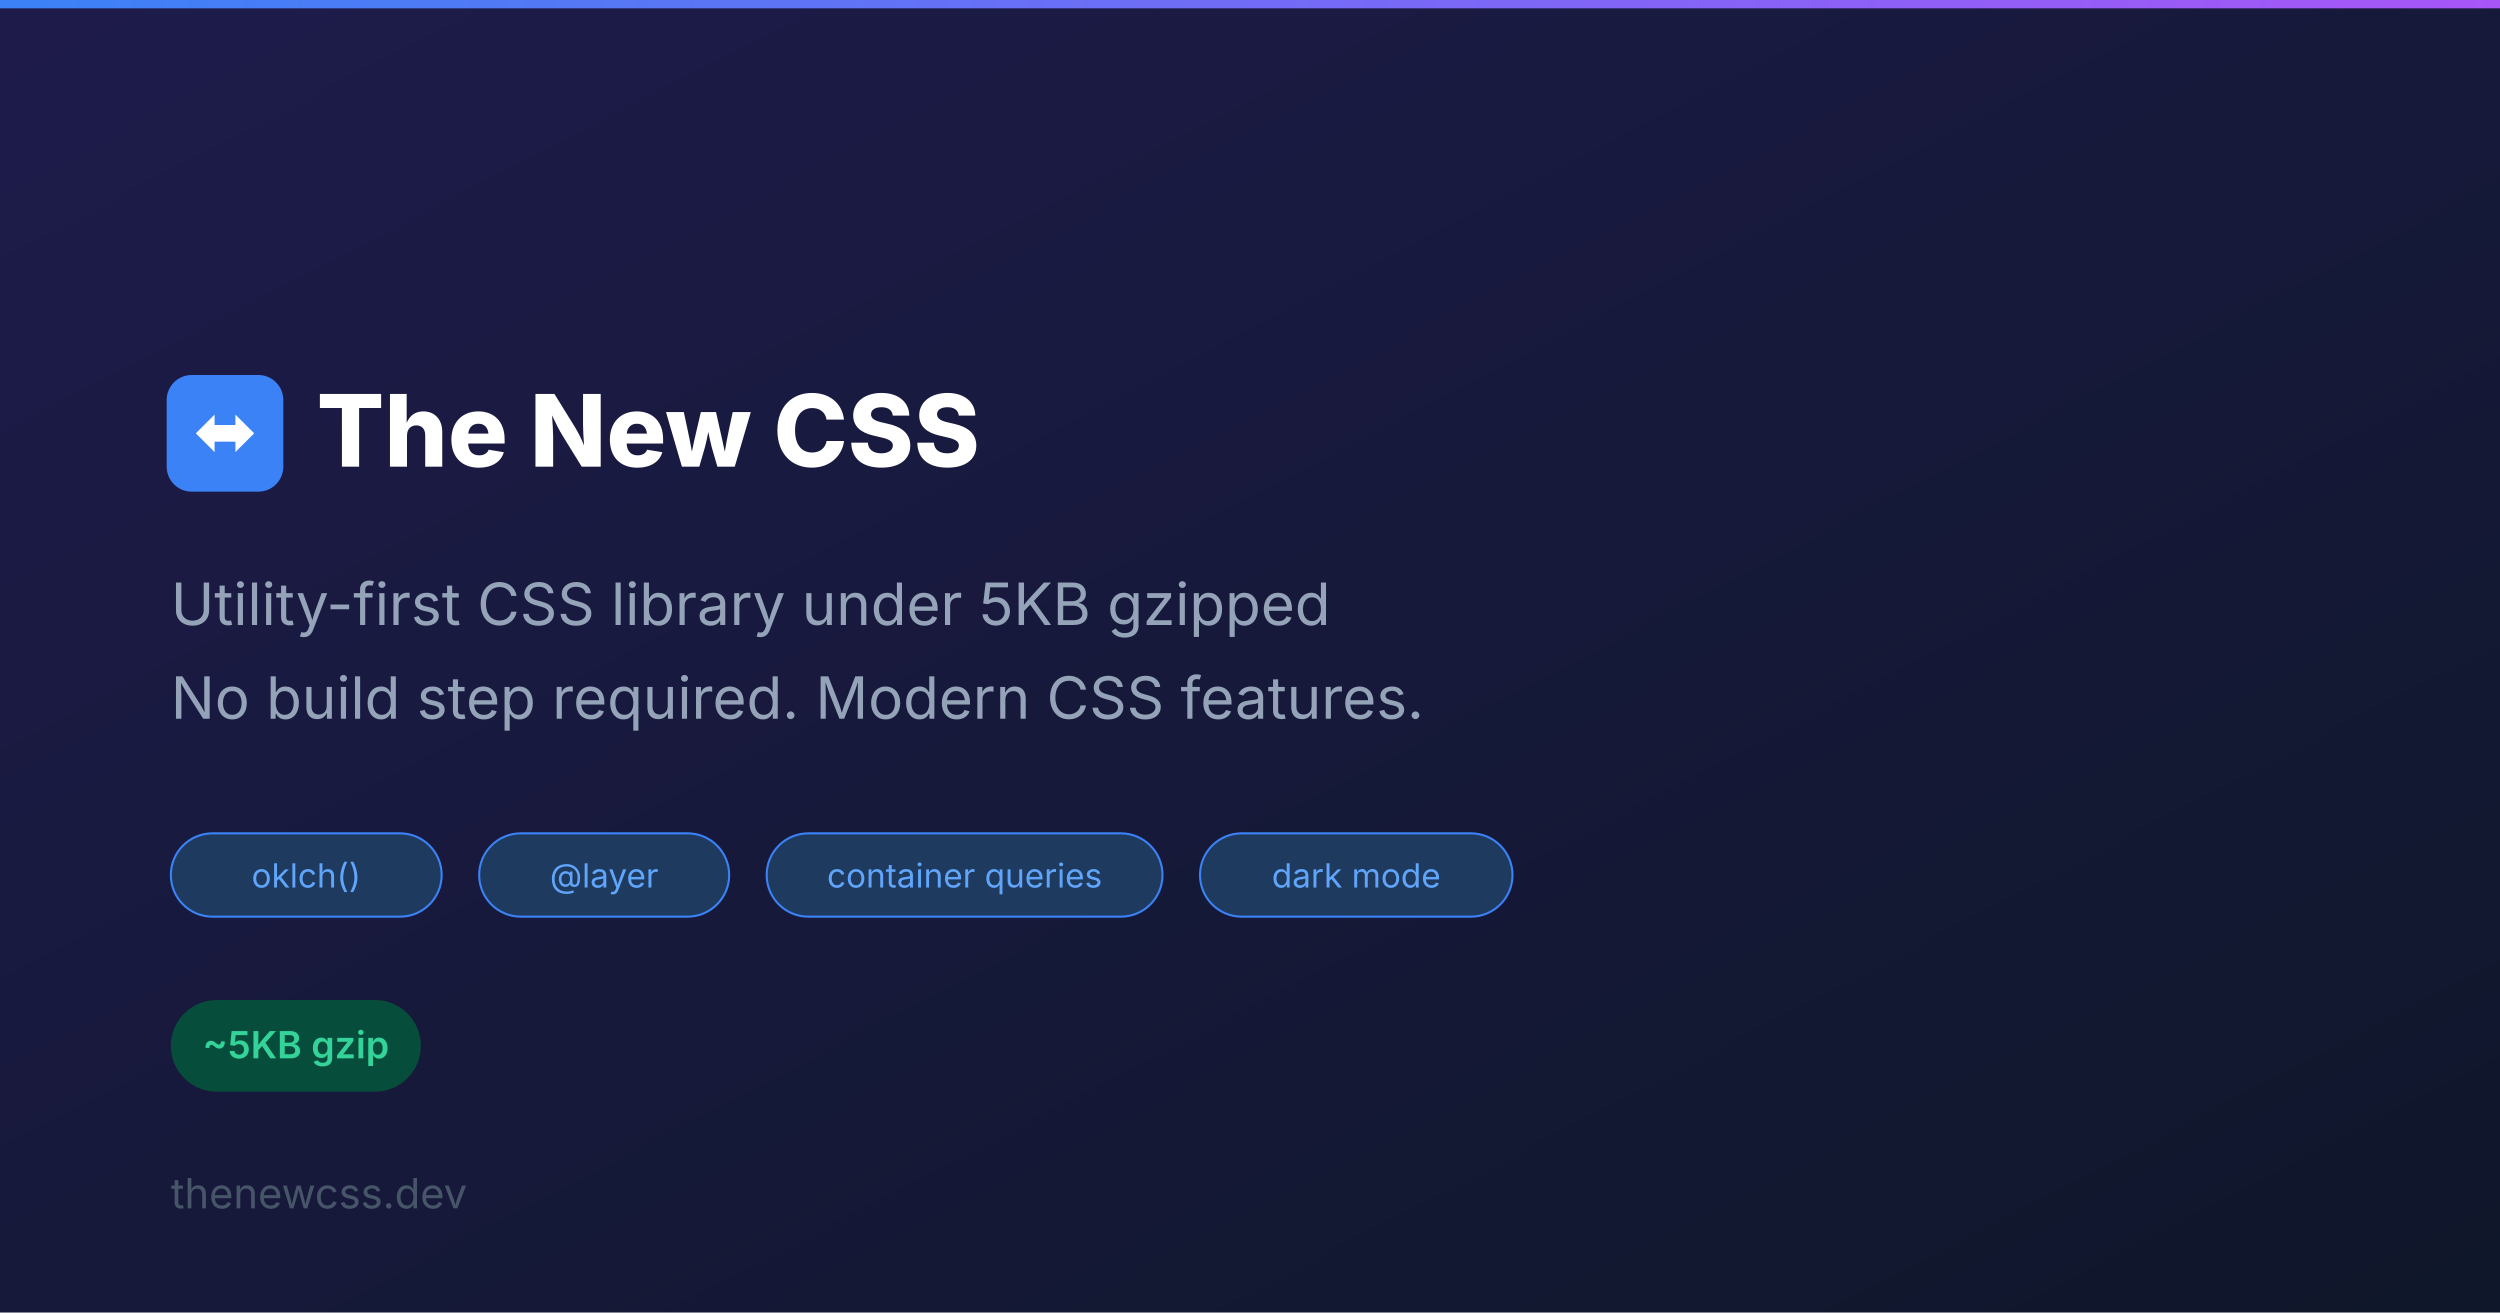
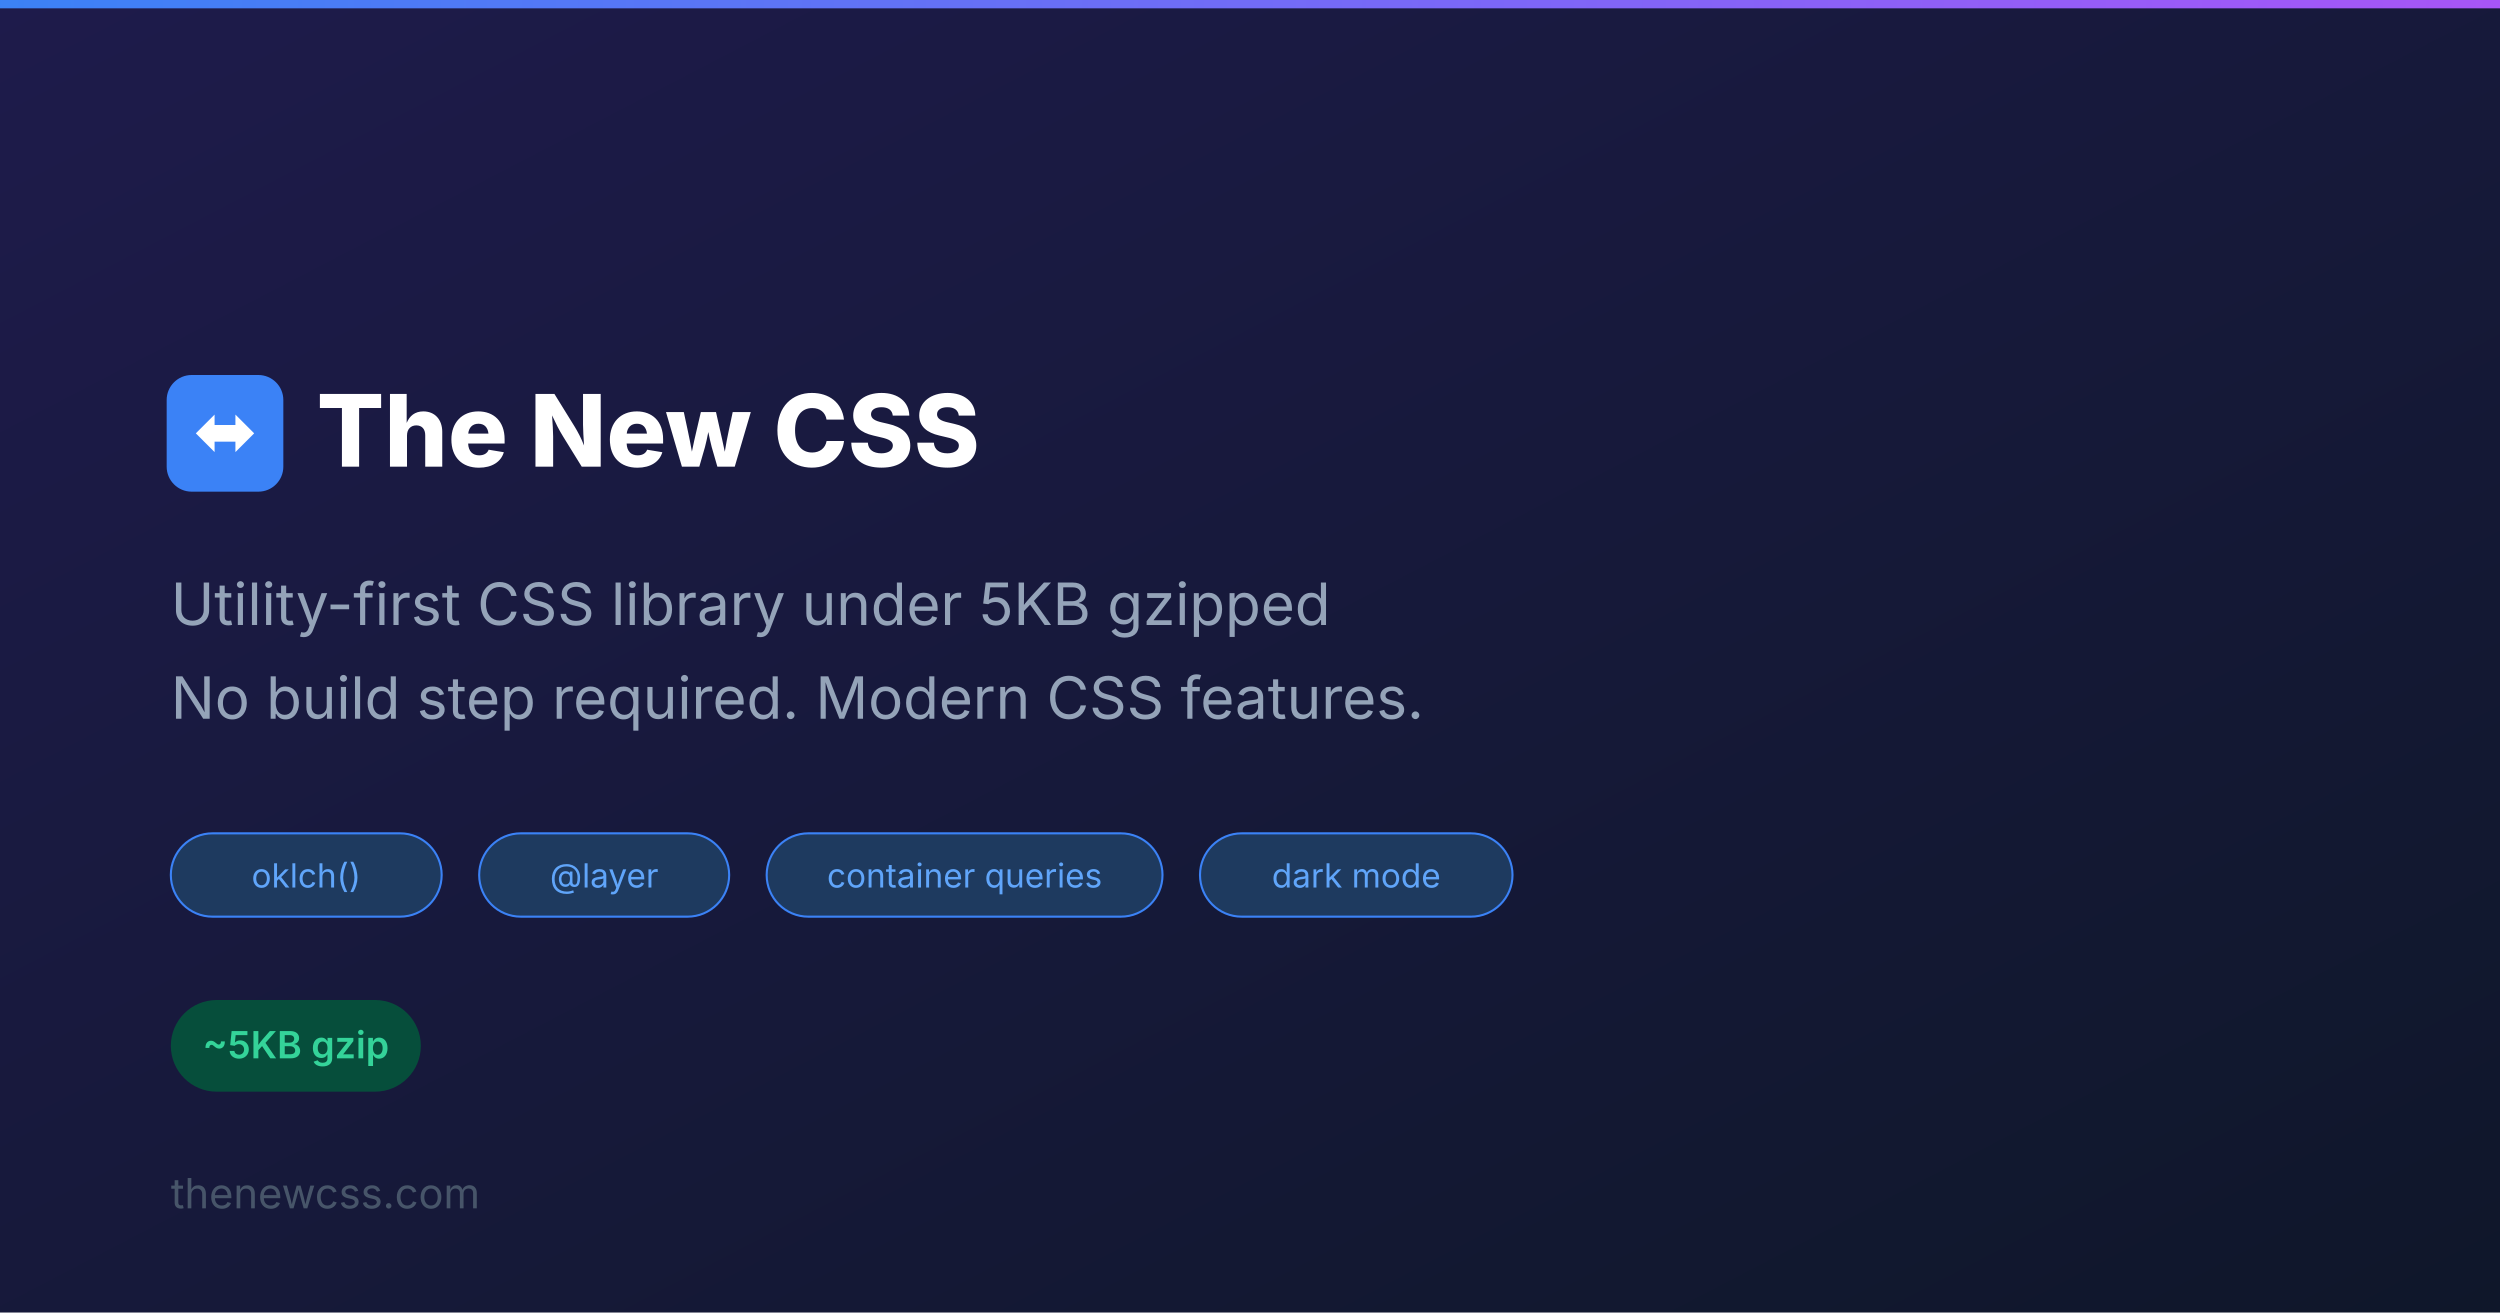
<svg xmlns="http://www.w3.org/2000/svg" width="1200" height="630" viewBox="0 0 1200 630">
  <defs>
    <linearGradient id="bg" x1="0%" y1="0%" x2="100%" y2="100%">
      <stop offset="0%" style="stop-color:#1e1b4b" />
      <stop offset="100%" style="stop-color:#0f172a" />
    </linearGradient>
    <linearGradient id="accent" x1="0%" y1="0%" x2="100%" y2="0%">
      <stop offset="0%" style="stop-color:#3b82f6" />
      <stop offset="100%" style="stop-color:#a855f7" />
    </linearGradient>
  </defs>
  <rect width="1200" height="630" fill="url(#bg)" />
  <rect x="0" y="0" width="1200" height="4" fill="url(#accent)" />
  <rect x="80" y="180" width="56" height="56" rx="12" fill="#3b82f6" />
  <path d="M94 208 L103 199 L103 204 L113 204 L113 199 L122 208 L113 217 L113 212 L103 212 L103 217 Z" fill="white" />
  <text x="152" y="224" font-family="system-ui,-apple-system,sans-serif" font-size="48" font-weight="800" fill="white">The New CSS</text>
  <text x="82" y="300" font-family="system-ui,-apple-system,sans-serif" font-size="28" fill="#94a3b8">Utility-first CSS library under 5KB gzipped</text>
  <text x="82" y="345" font-family="system-ui,-apple-system,sans-serif" font-size="28" fill="#94a3b8">No build step required. Modern CSS features.</text>
  <rect x="82" y="400" width="130" height="40" rx="20" fill="#1e3a5f" stroke="#3b82f6" stroke-width="1" />
  <text x="147" y="426" font-family="system-ui,-apple-system,sans-serif" font-size="16" fill="#60a5fa" text-anchor="middle">oklch()</text>
  <rect x="230" y="400" width="120" height="40" rx="20" fill="#1e3a5f" stroke="#3b82f6" stroke-width="1" />
  <text x="290" y="426" font-family="system-ui,-apple-system,sans-serif" font-size="16" fill="#60a5fa" text-anchor="middle">@layer</text>
  <rect x="368" y="400" width="190" height="40" rx="20" fill="#1e3a5f" stroke="#3b82f6" stroke-width="1" />
  <text x="463" y="426" font-family="system-ui,-apple-system,sans-serif" font-size="16" fill="#60a5fa" text-anchor="middle">container queries</text>
  <rect x="576" y="400" width="150" height="40" rx="20" fill="#1e3a5f" stroke="#3b82f6" stroke-width="1" />
  <text x="651" y="426" font-family="system-ui,-apple-system,sans-serif" font-size="16" fill="#60a5fa" text-anchor="middle">dark mode</text>
  <rect x="82" y="480" width="120" height="44" rx="22" fill="#064e3b" />
  <text x="142" y="508" font-family="system-ui,-apple-system,sans-serif" font-size="18" font-weight="600" fill="#34d399" text-anchor="middle">~5KB gzip</text>
-   <text x="82" y="580" font-family="system-ui,-apple-system,sans-serif" font-size="20" fill="#475569">thenewcss.dev</text>
+   <text x="82" y="580" font-family="system-ui,-apple-system,sans-serif" font-size="20" fill="#475569">thenewcss.com</text>
</svg>
